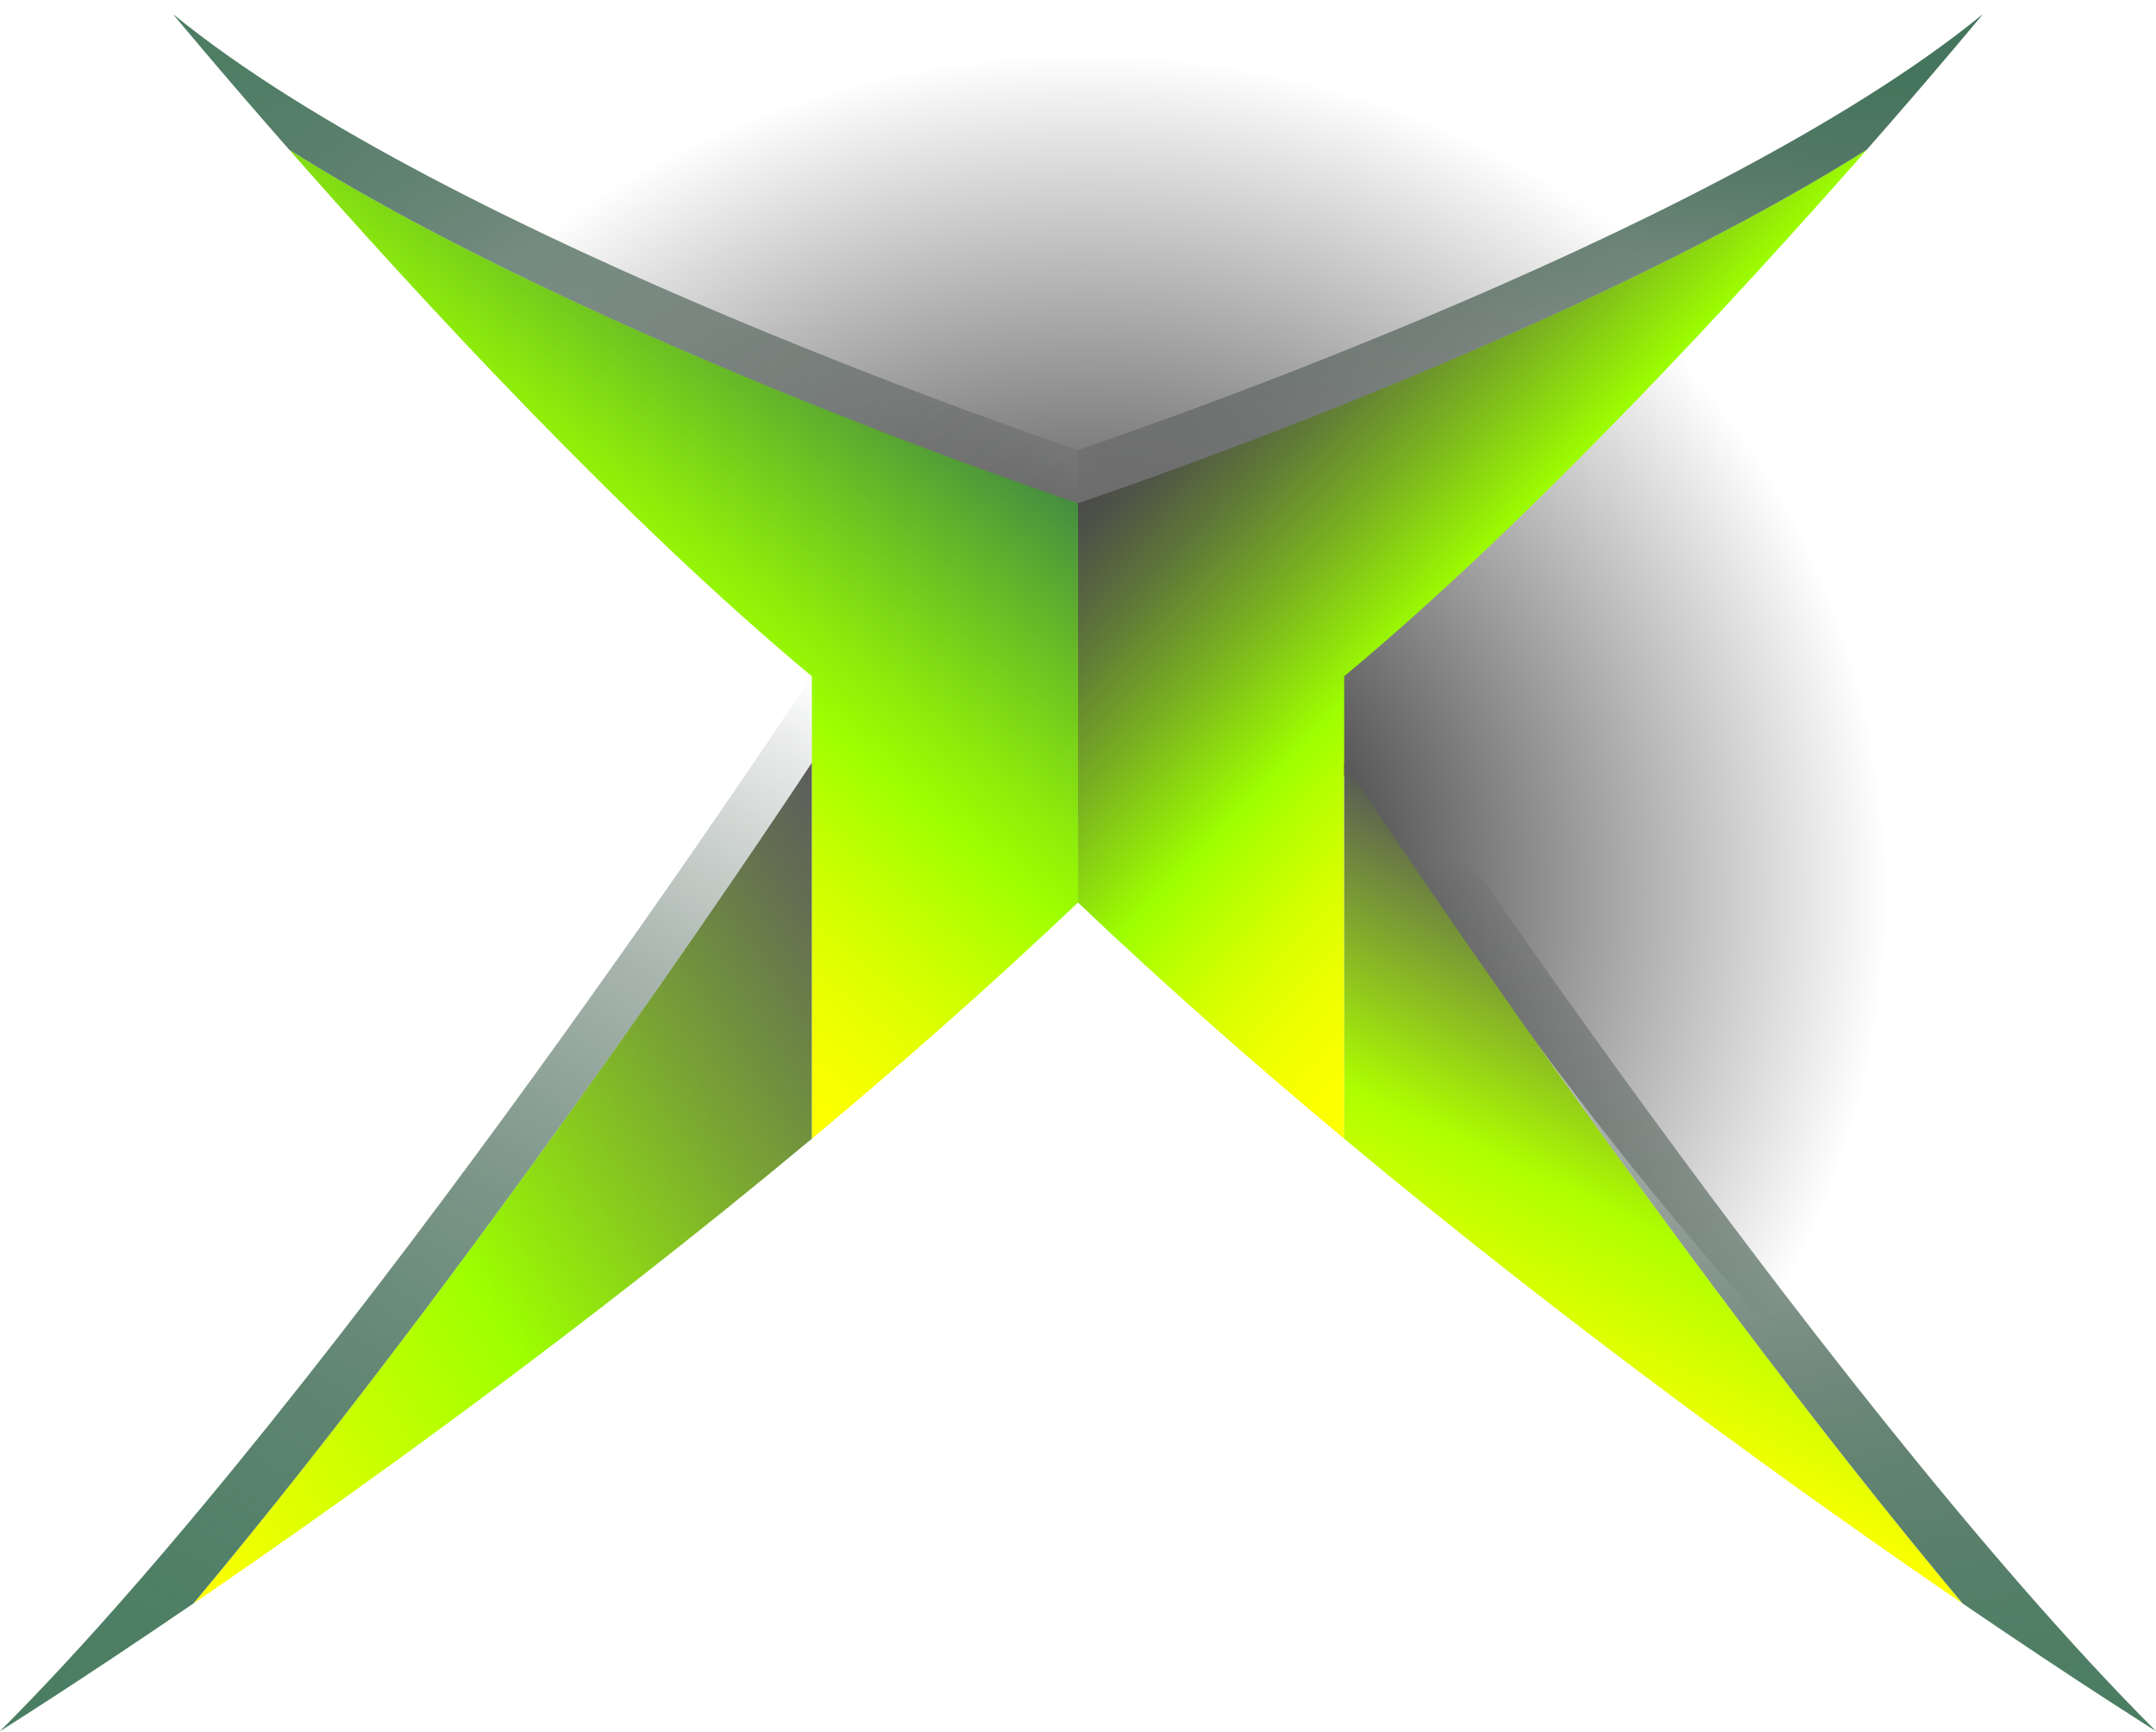
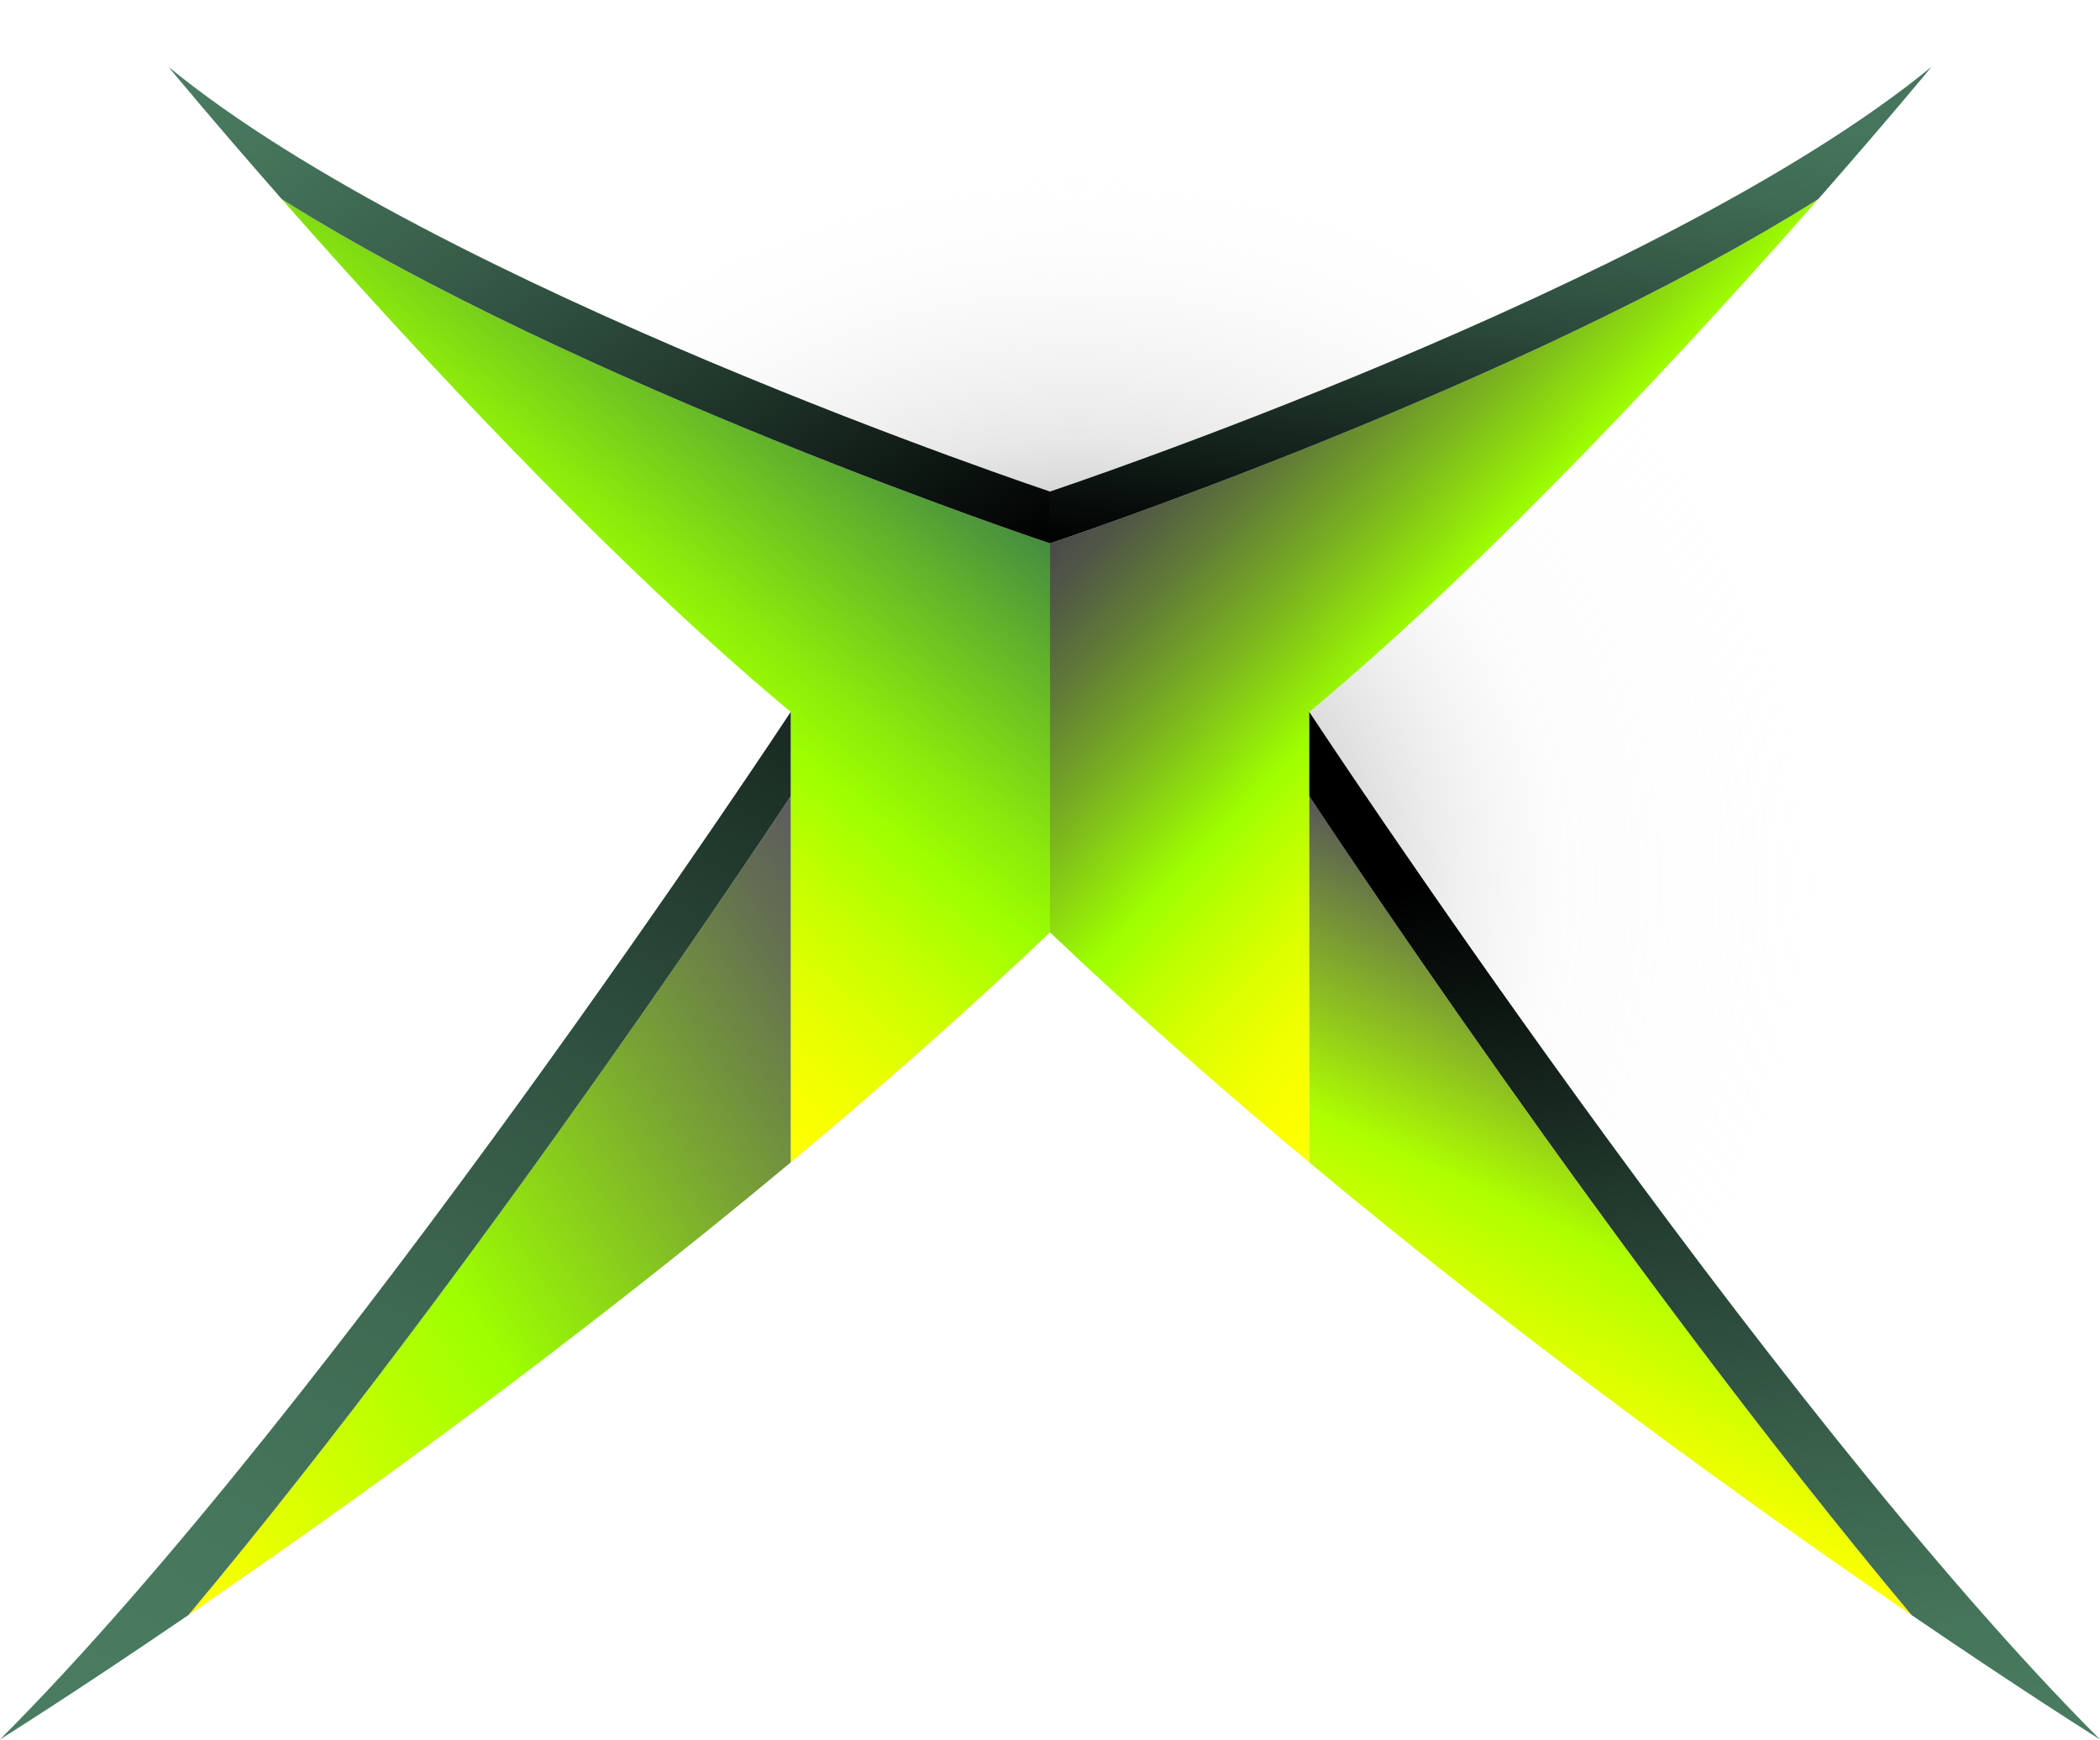
- <svg xmlns="http://www.w3.org/2000/svg" xmlns:xlink="http://www.w3.org/1999/xlink" id="Layer_1" data-name="Layer 1" viewBox="0 0 157.054 126.085">
+ <svg xmlns="http://www.w3.org/2000/svg" id="Layer_1" data-name="Layer 1" viewBox="0 0 157.054 130.062">
  <defs>
-     <radialGradient id="radial-gradient" cx="80.226" cy="37.16" r="108.137" gradientTransform="translate(0 27.496) scale(1 1.013)" gradientUnits="userSpaceOnUse">
-       <stop offset="0" />
-       <stop offset="0.53" stop-opacity="0" />
+     <radialGradient id="radial-gradient" cx="82.746" cy="64.651" r="110.605" gradientTransform="matrix(0.999, 0.039, -0.041, 1.048, 2.374, -4.877)" gradientUnits="userSpaceOnUse">
+       <stop offset="0" stop-color="#1d1d1b" />
+       <stop offset="0.145" stop-color="#979796" stop-opacity="0.46" />
+       <stop offset="0.313" stop-color="#e6e6e6" stop-opacity="0.112" />
+       <stop offset="0.52" stop-color="#fff" stop-opacity="0" />
    </radialGradient>
-     <radialGradient id="radial-gradient-2" cx="83.334" cy="35.163" r="108.146" gradientTransform="translate(-10.99 26.009) scale(1.081 1)" xlink:href="#radial-gradient" />
-     <linearGradient id="linear-gradient" x1="31.677" y1="34.696" x2="61.992" y2="-2.739" gradientTransform="translate(0 26)" gradientUnits="userSpaceOnUse">
+     <radialGradient id="radial-gradient-2" cx="80.031" cy="60.474" r="109.949" gradientTransform="translate(-11.158) scale(1.145 1)" gradientUnits="userSpaceOnUse">
+       <stop offset="0" stop-color="#1d1d1b" />
+       <stop offset="0.253" stop-color="#b7b7b7" stop-opacity="0.317" />
+       <stop offset="0.441" stop-color="#fff" stop-opacity="0" />
+     </radialGradient>
+     <linearGradient id="linear-gradient" x1="31.675" y1="64.678" x2="61.992" y2="27.24" gradientUnits="userSpaceOnUse">
      <stop offset="0" stop-color="#ff0" />
      <stop offset="0.084" stop-color="#f8ff00" />
      <stop offset="0.206" stop-color="#e5ff00" />
      <stop offset="0.351" stop-color="#c5ff00" />
      <stop offset="0.5" stop-color="#9dff00" />
      <stop offset="0.616" stop-color="#8ce90c" />
      <stop offset="0.854" stop-color="#61b12c" />
      <stop offset="1" stop-color="#458c41" />
    </linearGradient>
-     <linearGradient id="linear-gradient-2" x1="27.896" y1="-35.296" x2="65.028" y2="19.754" gradientTransform="translate(0 26)" gradientUnits="userSpaceOnUse">
+     <linearGradient id="linear-gradient-2" x1="27.898" y1="-5.316" x2="65.029" y2="49.733" gradientUnits="userSpaceOnUse">
      <stop offset="0" stop-color="#4a7d62" />
-       <stop offset="0.144" stop-color="#45745b" stop-opacity="0.927" />
-       <stop offset="0.379" stop-color="#365b48" stop-opacity="0.731" />
-       <stop offset="0.677" stop-color="#1e3328" stop-opacity="0.41" />
-       <stop offset="1" stop-opacity="0" />
+       <stop offset="0.144" stop-color="#45745b" />
+       <stop offset="0.379" stop-color="#365b48" />
+       <stop offset="0.677" stop-color="#1e3328" />
+       <stop offset="1" />
    </linearGradient>
-     <linearGradient id="linear-gradient-3" x1="6.939" y1="80.186" x2="66.287" y2="40.154" gradientTransform="translate(0 26)" gradientUnits="userSpaceOnUse">
+     <linearGradient id="linear-gradient-3" x1="6.939" y1="110.165" x2="66.287" y2="70.134" gradientUnits="userSpaceOnUse">
      <stop offset="0.006" stop-color="#ff0" />
      <stop offset="0.421" stop-color="#9dff00" />
      <stop offset="0.465" stop-color="#97f108" />
      <stop offset="0.725" stop-color="#78a135" />
      <stop offset="0.909" stop-color="#646f51" />
      <stop offset="1" stop-color="#5c5c5c" />
    </linearGradient>
-     <linearGradient id="linear-gradient-4" x1="6.906" y1="104.07" x2="54.959" y2="20.841" gradientTransform="translate(0 26)" gradientUnits="userSpaceOnUse">
+     <linearGradient id="linear-gradient-4" x1="6.906" y1="134.05" x2="54.959" y2="50.82" gradientUnits="userSpaceOnUse">
      <stop offset="0" stop-color="#4a7d62" />
-       <stop offset="0.16" stop-color="#487a5f" stop-opacity="0.962" />
-       <stop offset="0.345" stop-color="#437058" stop-opacity="0.85" />
-       <stop offset="0.541" stop-color="#39614c" stop-opacity="0.666" />
-       <stop offset="0.746" stop-color="#2c4b3b" stop-opacity="0.408" />
-       <stop offset="0.955" stop-color="#1c3025" stop-opacity="0.079" />
-       <stop offset="1" stop-color="#182920" stop-opacity="0" />
+       <stop offset="0.2" stop-color="#47785e" />
+       <stop offset="0.431" stop-color="#3f6a53" />
+       <stop offset="0.676" stop-color="#315341" />
+       <stop offset="0.93" stop-color="#1e3328" />
+       <stop offset="1" stop-color="#182920" />
    </linearGradient>
-     <linearGradient id="linear-gradient-5" x1="124.717" y1="29.182" x2="91.556" y2="-2.842" gradientTransform="translate(0 26)" gradientUnits="userSpaceOnUse">
+     <linearGradient id="linear-gradient-5" x1="124.718" y1="59.162" x2="91.556" y2="27.137" gradientUnits="userSpaceOnUse">
      <stop offset="0" stop-color="#ff0" />
      <stop offset="0.088" stop-color="#faff00" />
      <stop offset="0.189" stop-color="#ecff00" />
      <stop offset="0.296" stop-color="#d5ff00" />
      <stop offset="0.407" stop-color="#b5ff00" />
      <stop offset="0.478" stop-color="#9dff00" />
      <stop offset="0.48" stop-color="#9dfe00" />
      <stop offset="0.668" stop-color="#7ab220" />
      <stop offset="0.823" stop-color="#607a37" />
      <stop offset="0.938" stop-color="#505745" />
      <stop offset="1" stop-color="#4a4a4a" />
    </linearGradient>
-     <linearGradient id="linear-gradient-6" x1="108.609" y1="14.344" x2="113.898" y2="-28.73" gradientTransform="translate(0 26)" gradientUnits="userSpaceOnUse">
-       <stop offset="0" stop-opacity="0" />
-       <stop offset="0.187" stop-color="#121f19" stop-opacity="0.268" />
-       <stop offset="0.496" stop-color="#2e4e3d" stop-opacity="0.663" />
-       <stop offset="0.734" stop-color="#3f6a54" stop-opacity="0.908" />
+     <linearGradient id="linear-gradient-6" x1="108.61" y1="44.323" x2="113.899" y2="1.249" gradientUnits="userSpaceOnUse">
+       <stop offset="0" />
+       <stop offset="0.187" stop-color="#121f19" />
+       <stop offset="0.496" stop-color="#2e4e3d" />
+       <stop offset="0.734" stop-color="#3f6a54" />
      <stop offset="0.871" stop-color="#45755c" />
    </linearGradient>
-     <linearGradient id="linear-gradient-7" x1="112.737" y1="76.689" x2="128.145" y2="43.651" gradientTransform="translate(0 26)" gradientUnits="userSpaceOnUse">
+     <linearGradient id="linear-gradient-7" x1="112.737" y1="106.67" x2="128.145" y2="73.629" gradientUnits="userSpaceOnUse">
      <stop offset="0" stop-color="#ff0" />
      <stop offset="0.416" stop-color="#aeff00" />
      <stop offset="0.613" stop-color="#90c51e" />
      <stop offset="1" stop-color="#575757" />
    </linearGradient>
-     <linearGradient id="linear-gradient-8" x1="134.408" y1="104.078" x2="119.486" y2="19.45" gradientTransform="translate(0 26)" gradientUnits="userSpaceOnUse">
+     <linearGradient id="linear-gradient-8" x1="134.407" y1="134.055" x2="119.486" y2="49.429" gradientUnits="userSpaceOnUse">
      <stop offset="0.006" stop-color="#4a7d62" />
-       <stop offset="0.123" stop-color="#45755b" stop-opacity="0.932" />
-       <stop offset="0.311" stop-color="#375d49" stop-opacity="0.747" />
-       <stop offset="0.544" stop-color="#21382c" stop-opacity="0.446" />
-       <stop offset="0.813" stop-color="#020403" stop-opacity="0.031" />
-       <stop offset="0.831" stop-opacity="0" />
+       <stop offset="0.123" stop-color="#45755b" />
+       <stop offset="0.311" stop-color="#375d49" />
+       <stop offset="0.544" stop-color="#21382c" />
+       <stop offset="0.813" stop-color="#020403" />
+       <stop offset="0.831" />
    </linearGradient>
  </defs>
-   <path d="M115.026,80.068A284.791,284.791,0,0,0,145.071,113.4L143.377,1.774c-24.113,26.775-41.1,42.741-48.725,50C102.511,63.327,110.019,73.511,115.026,80.068Z" fill="url(#radial-gradient)" />
-   <path d="M116.12,22.377c11.5-5.393,18.828-10.631,22.159-15.484L75.518,0,16.4,4.813c5.165,6.548,14.245,12.865,27.242,18.8,4.914,2.311,10.746,4.7,17.66,7.241,2.75,1,8.665,3.159,17.5,6.318C95.127,31.391,107.54,26.538,116.12,22.377Z" fill="url(#radial-gradient-2)" />
-   <path d="M78.526,65.733c-6.266,5.96-12.833,11.736-19.389,17.2V49.253C45.374,37.809,30.229,21.333,21.069,10.905c22.237,14,57.457,25.745,57.457,25.745Z" fill="url(#linear-gradient)" />
-   <path d="M78.526,32.771V36.65S43.306,24.909,21.069,10.905C15.874,4.991,12.6,1.021,12.6,1.021,32.719,17.5,78.526,32.771,78.526,32.771Z" fill="url(#linear-gradient-2)" />
-   <path d="M59.137,82.936c-16.89,14.086-33.694,26.1-45.048,33.85C36.136,90.463,59.137,55.554,59.137,55.554Z" fill="url(#linear-gradient-3)" />
-   <path d="M59.137,49.253v6.3s-23,34.909-45.048,61.232C5.479,122.662,0,126.083,0,126.083,24.964,101.118,59.137,49.253,59.137,49.253Z" fill="url(#linear-gradient-4)" />
-   <path d="M78.526,65.733c6.268,5.96,12.834,11.736,19.391,17.2V49.253c13.763-11.444,28.908-27.92,38.068-38.348-22.237,14-57.459,25.745-57.459,25.745Z" fill="url(#linear-gradient-5)" />
-   <path d="M78.526,32.771V36.65s35.222-11.741,57.459-25.745c5.195-5.914,8.466-9.884,8.466-9.884C124.334,17.5,78.526,32.771,78.526,32.771Z" fill="url(#linear-gradient-6)" />
-   <path d="M97.917,82.936c16.891,14.086,33.693,26.1,45.048,33.85C120.919,90.463,97.917,55.554,97.917,55.554Z" fill="url(#linear-gradient-7)" />
-   <path d="M97.917,49.253v6.3s23,34.909,45.048,61.232c8.61,5.876,14.089,9.3,14.089,9.3C132.09,101.118,97.917,49.253,97.917,49.253Z" fill="url(#linear-gradient-8)" />
+   <path d="M117.4,81.281c8.636,12.177,19.264,25.8,29.674,38L147.4,2.161Q109.637,42.307,97.762,53.209C105.609,65.13,112.657,74.3,117.4,81.281Z" fill="url(#radial-gradient)" />
+   <path d="M117.267,21.108C129.215,15.629,139.309,9.191,144.451,5L75.18,0,12.6,5c10.3,8.544,26.521,15.791,29.912,17.386,5.034,2.325,10.748,4.907,17.927,7.667,2.865,1.074,8.738,3.538,18.085,6.7A362.418,362.418,0,0,0,117.267,21.108Z" fill="url(#radial-gradient-2)" />
+   <path d="M78.526,69.713c-6.266,5.959-12.833,11.735-19.389,17.2V53.232C45.374,41.788,30.229,25.312,21.069,14.885c22.237,14,57.457,25.744,57.457,25.744Z" fill="url(#linear-gradient)" />
+   <path d="M78.526,36.751v3.878S43.306,28.888,21.069,14.885C15.874,8.97,12.6,5,12.6,5,32.719,21.482,78.526,36.751,78.526,36.751Z" fill="url(#linear-gradient-2)" />
+   <path d="M59.137,86.916c-16.89,14.086-33.694,26.1-45.048,33.849C36.136,94.442,59.137,59.533,59.137,59.533Z" fill="url(#linear-gradient-3)" />
+   <path d="M59.137,53.232v6.3s-23,34.909-45.048,61.232C5.479,126.641,0,130.062,0,130.062,24.964,105.1,59.137,53.232,59.137,53.232Z" fill="url(#linear-gradient-4)" />
+   <path d="M78.526,69.713c6.268,5.959,12.834,11.735,19.391,17.2V53.232c13.763-11.444,28.908-27.92,38.068-38.347-22.237,14-57.459,25.744-57.459,25.744Z" fill="url(#linear-gradient-5)" />
+   <path d="M78.526,36.751v3.878s35.222-11.741,57.459-25.744C141.18,8.97,144.451,5,144.451,5,124.334,21.482,78.526,36.751,78.526,36.751Z" fill="url(#linear-gradient-6)" />
+   <path d="M97.917,86.916c16.891,14.086,33.693,26.1,45.048,33.849C120.919,94.442,97.917,59.533,97.917,59.533Z" fill="url(#linear-gradient-7)" />
+   <path d="M97.917,53.232v6.3s23,34.909,45.048,61.232c8.61,5.876,14.089,9.3,14.089,9.3C132.09,105.1,97.917,53.232,97.917,53.232Z" fill="url(#linear-gradient-8)" />
</svg>
